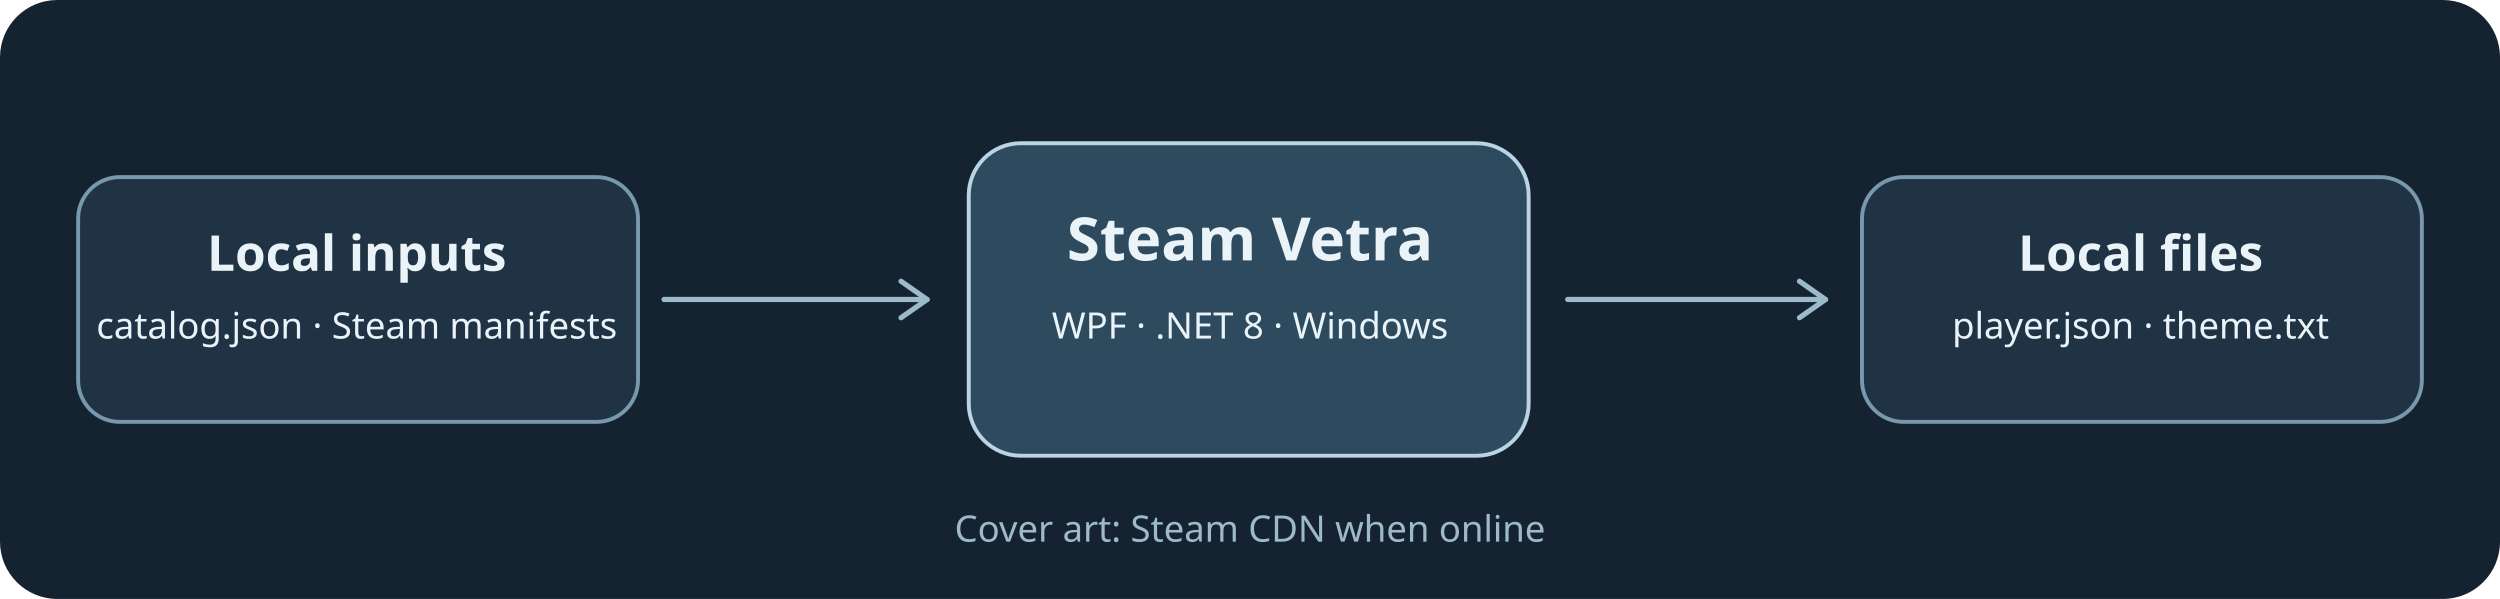
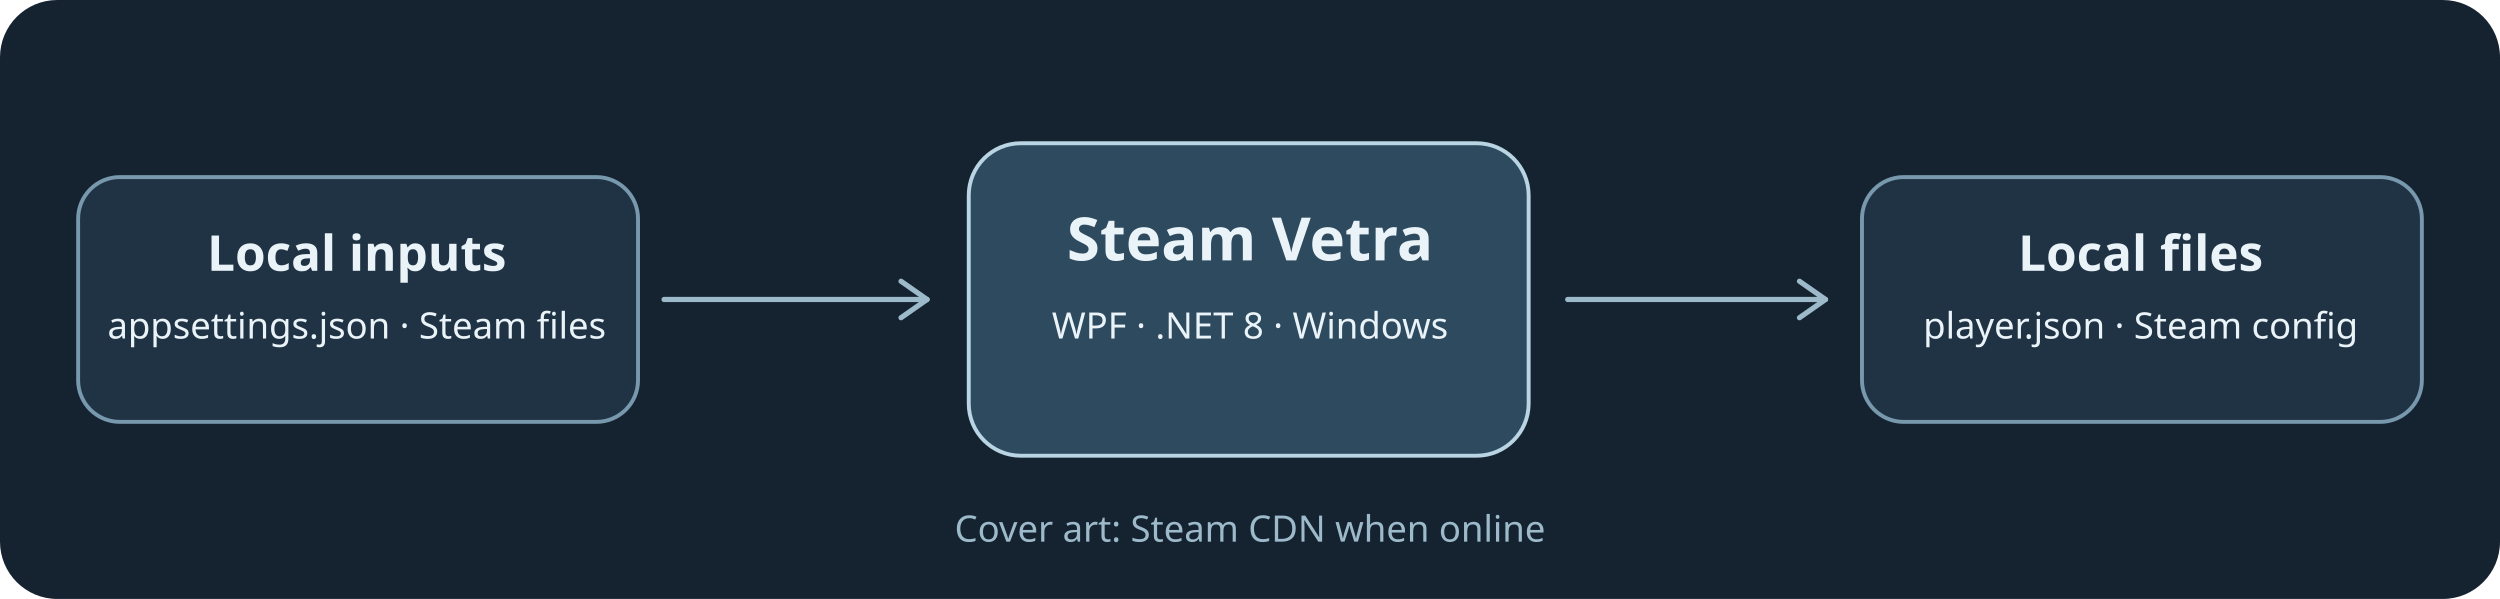
<svg xmlns="http://www.w3.org/2000/svg" width="960" height="230" viewBox="0 0 960 230" role="img" aria-labelledby="title desc">
  <rect width="960" height="230" rx="22" fill="#152331" />
  <g fill="#203344" stroke="#7898ad" stroke-width="1.5">
    <rect x="30" y="68" width="215" height="94" rx="16" />
    <rect x="372" y="55" width="215" height="120" rx="20" fill="#2d4a5f" stroke="#b9d5e4" />
    <rect x="715" y="68" width="215" height="94" rx="16" />
  </g>
  <g fill="#eaf3f8" font-family="Segoe UI, sans-serif" text-anchor="middle">
    <text x="137" y="104" font-size="19" font-weight="600">Local inputs</text>
-     <text x="137" y="130" font-size="14">catalog.json · Steam manifests</text>
+     <text x="137" y="130" font-size="14">appsettings.json · Steam files</text>
    <text x="480" y="100" font-size="23" font-weight="600">Steam Vetra</text>
    <text x="480" y="130" font-size="14">WPF · .NET 8 · Windows</text>
    <text x="822" y="104" font-size="19" font-weight="600">Local files</text>
-     <text x="822" y="130" font-size="14">player.json · theme.txt</text>
+     <text x="822" y="130" font-size="14">player.json · Steam config</text>
    <text x="480" y="208" font-size="14" fill="#9dbaca">Cover art: Steam CDN when online</text>
  </g>
  <g fill="none" stroke="#9dbaca" stroke-width="2" stroke-linecap="round" stroke-linejoin="round">
    <path d="M255 115h101" />
    <path d="m346 108 10 7-10 7" />
    <path d="M602 115h99" />
    <path d="m691 108 10 7-10 7" />
  </g>
</svg>
